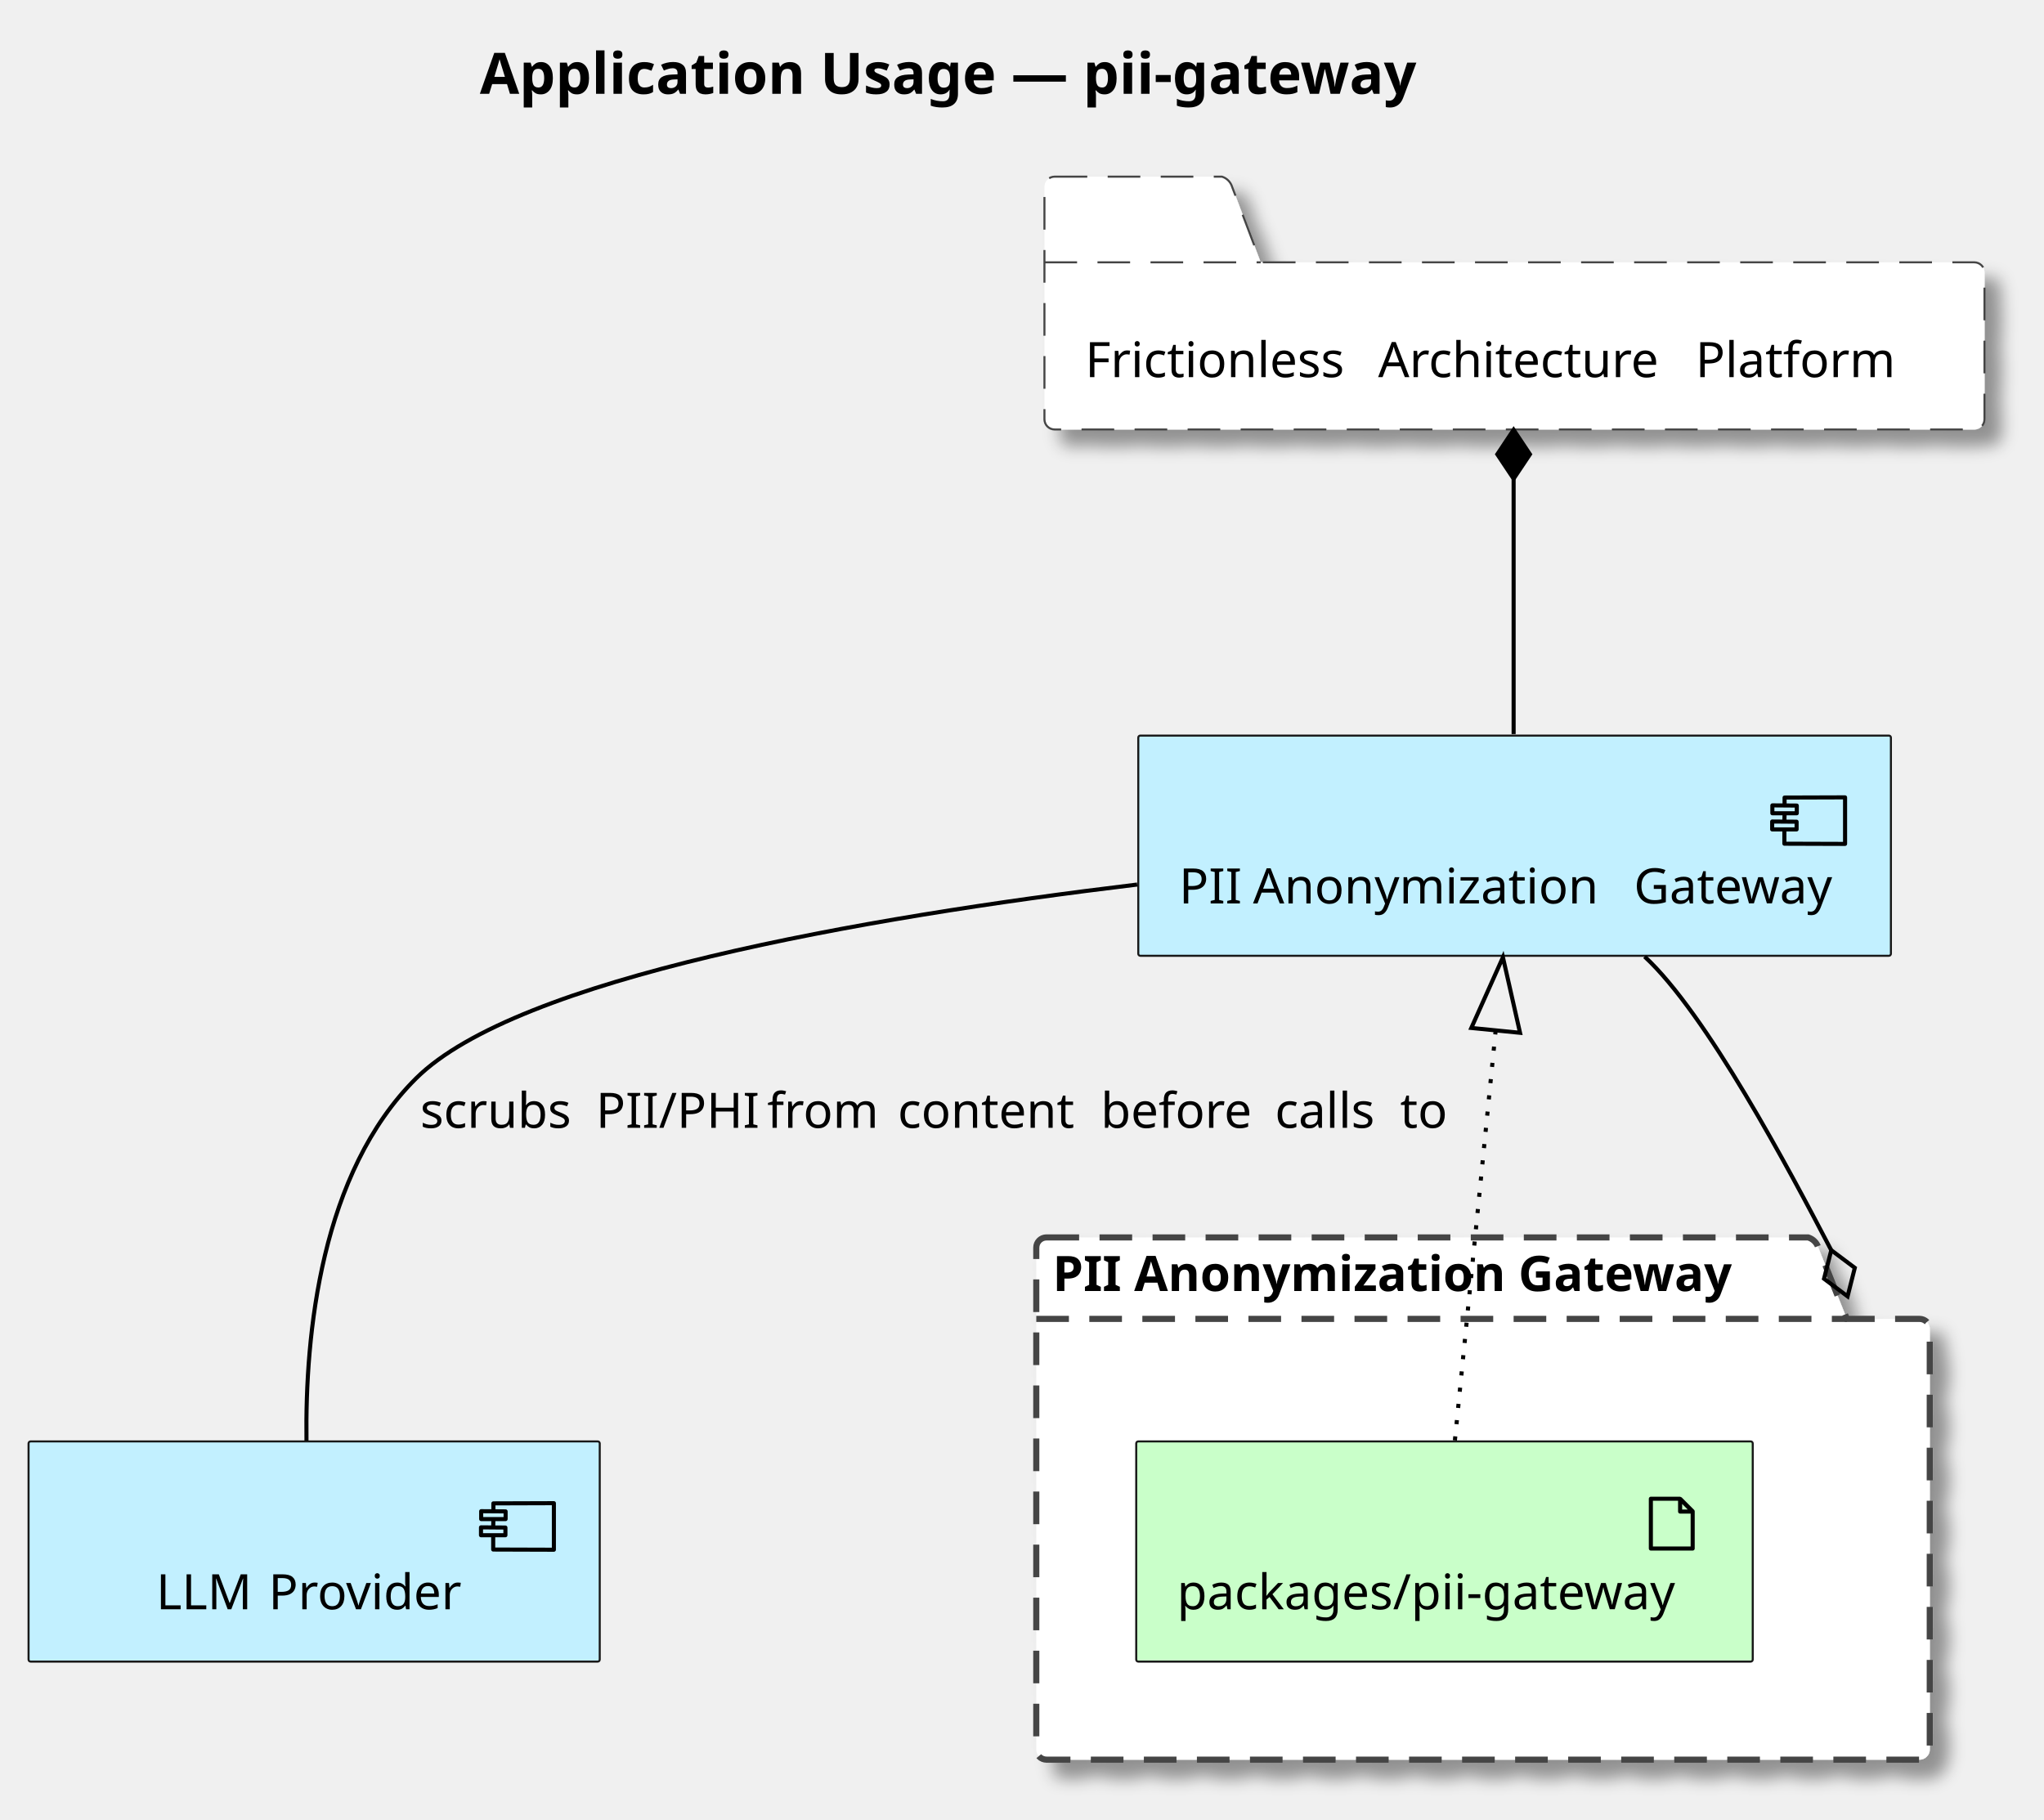
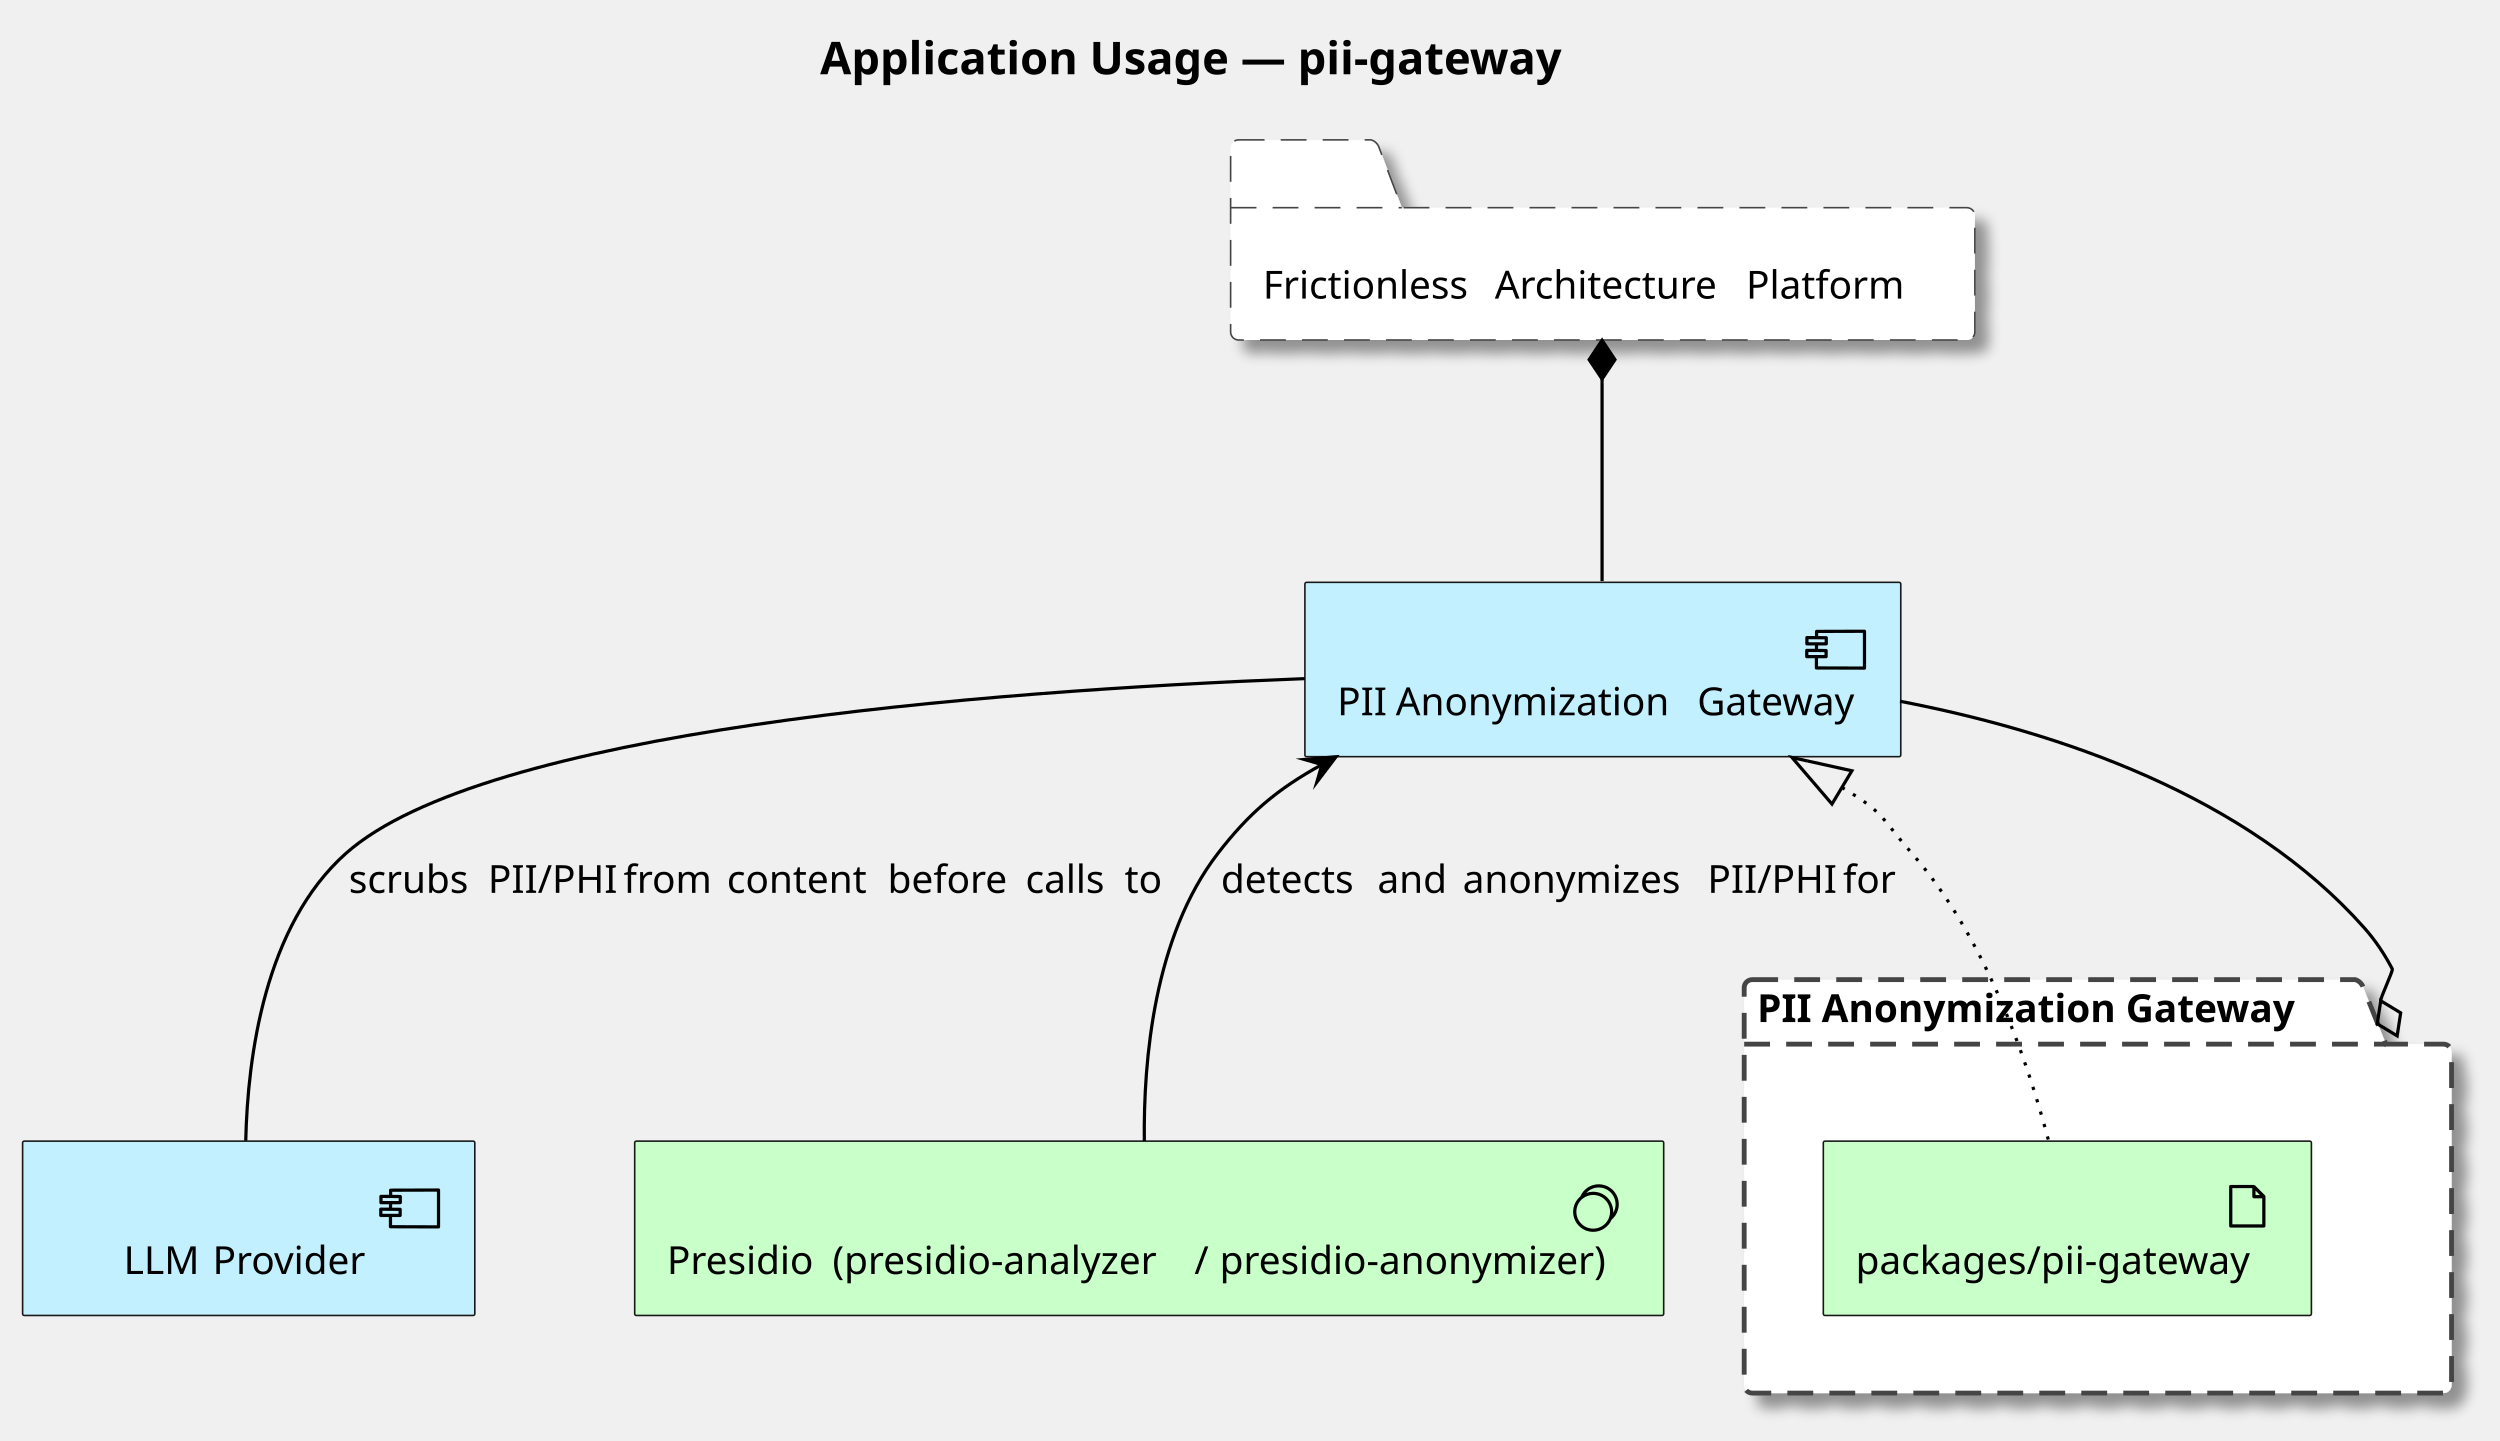
- <svg xmlns="http://www.w3.org/2000/svg" version="1.1" data-diagram-type="DESCRIPTION" style="width:501px;height:446px;background:#FFFFFF;" width="501px" height="446px" viewBox="0 0 501 446" zoomAndPan="magnify" preserveAspectRatio="none" contentStyleType="text/css">
+ <svg xmlns="http://www.w3.org/2000/svg" version="1.1" data-diagram-type="DESCRIPTION" style="width:774px;height:446px;background:#FFFFFF;" width="774px" height="446px" viewBox="0 0 774 446" zoomAndPan="magnify" preserveAspectRatio="none" contentStyleType="text/css">
  <defs>
-     <filter id="f11c7l08b0k9cl" x="-1" y="-1" width="300%" height="300%">
+     <filter id="f3fcrh1wr71gd" x="-1" y="-1" width="300%" height="300%">
      <feGaussianBlur result="blurOut" stdDeviation="2" />
      <feColorMatrix type="matrix" in="blurOut" result="blurOut2" values="0 0 0 0 0 0 0 0 0 0 0 0 0 0 0 0 0 0 .4 0" />
      <feOffset result="blurOut3" in="blurOut2" dx="4" dy="4" />
      <feBlend in="SourceGraphic" in2="blurOut3" mode="normal" />
    </filter>
  </defs>
  <g font-family="sans-serif" lengthAdjust="spacing">
    <g class="title" data-source-line="4">
-       <text x="117.618" y="22.995" fill="#000" font-size="14" textLength="259.178" font-weight="700">Application Usage — pii-gateway</text>
+       <text x="253.911" y="22.995" fill="#000" font-size="14" textLength="259.178" font-weight="700">Application Usage — pii-gateway</text>
    </g>
-     <g class="cluster" data-qualified-name="e_id0305c87937d55f" id="ent0004" data-source-line="340">
-       <path d="M256.5,303.297 L443.184,303.297 A3.75,3.75 0 0 1 445.684,305.797 L452.684,323.266 L470.5,323.266 A2.5,2.5 0 0 1 473,325.766 L473,428.797 A2.5,2.5 0 0 1 470.5,431.297 L256.5,431.297 A2.5,2.5 0 0 1 254,428.797 L254,305.797 A2.5,2.5 0 0 1 256.5,303.297" style="stroke:#444;stroke-width:1.5;stroke-dasharray:8,5;" fill="#FFF" filter="url(#f11c7l08b0k9cl)" />
-       <line x1="254" y1="323.266" x2="452.684" y2="323.266" style="stroke:#444;stroke-width:1.5;stroke-dasharray:8,5;" />
-       <text x="258" y="316.436" fill="#000" font-size="12" textLength="185.684" font-weight="700" font-family="Verdana">PII Anonymization Gateway</text>
+     <g class="cluster" data-qualified-name="e_id0305c87937d55f" id="ent0005" data-source-line="340">
+       <path d="M542.5,303.297 L729.184,303.297 A3.75,3.75 0 0 1 731.684,305.797 L738.684,323.266 L756.5,323.266 A2.5,2.5 0 0 1 759,325.766 L759,428.797 A2.5,2.5 0 0 1 756.5,431.297 L542.5,431.297 A2.5,2.5 0 0 1 540,428.797 L540,305.797 A2.5,2.5 0 0 1 542.5,303.297" style="stroke:#444;stroke-width:1.5;stroke-dasharray:8,5;" fill="#FFF" filter="url(#f3fcrh1wr71gd)" />
+       <line x1="540" y1="323.266" x2="738.684" y2="323.266" style="stroke:#444;stroke-width:1.5;stroke-dasharray:8,5;" />
+       <text x="544" y="316.436" fill="#000" font-size="12" textLength="185.684" font-weight="700" font-family="Verdana">PII Anonymization Gateway</text>
    </g>
-     <g class="entity" data-qualified-name="e_id0305c87937d55f.e_id8b34f5f03beb50" id="ent0005" data-source-line="247">
-       <rect x="278.5" y="353.297" width="151.109" height="53.969" fill="#C9FFC9" style="stroke:#181818;stroke-width:0.5;" rx="0.5" ry="0.5" />
-       <path d="M404.639,366.847 A0.5,0.5 0 0 0 404.139,367.347 L404.139,379.556 A0.5,0.5 0 0 0 404.639,380.056 L414.887,380.056 A0.5,0.5 0 0 0 415.387,379.556 L415.387,370.429 A0.5,0.5 0 0 0 415.241,370.076 L412.161,366.994 A0.5,0.5 0 0 0 412.034,366.968 A0.5,0.5 0 0 0 411.741,366.847 M405.139,367.847 L411.307,367.847 L411.307,370.496 A0.5,0.5 0 0 0 411.807,370.995 L414.387,370.995 L414.387,379.056 L405.139,379.056 M412.307,368.62 L413.68,369.996 L412.307,369.996" fill="#000" />
-       <text x="288.5" y="394.436" fill="#000" font-size="12" textLength="131.109" font-family="Verdana">packages/pii-gateway</text>
+     <g class="entity" data-qualified-name="e_id0305c87937d55f.e_id8b34f5f03beb50" id="ent0006" data-source-line="247">
+       <rect x="564.5" y="353.297" width="151.109" height="53.969" fill="#C9FFC9" style="stroke:#181818;stroke-width:0.5;" rx="0.5" ry="0.5" />
+       <path d="M690.639,366.847 A0.5,0.5 0 0 0 690.139,367.347 L690.139,379.556 A0.5,0.5 0 0 0 690.639,380.056 L700.887,380.056 A0.5,0.5 0 0 0 701.387,379.556 L701.387,370.429 A0.5,0.5 0 0 0 701.241,370.076 L698.161,366.994 A0.5,0.5 0 0 0 698.034,366.968 A0.5,0.5 0 0 0 697.741,366.847 M691.139,367.847 L697.307,367.847 L697.307,370.496 A0.5,0.5 0 0 0 697.807,370.995 L700.387,370.995 L700.387,379.056 L691.139,379.056 M698.307,368.62 L699.68,369.996 L698.307,369.996" fill="#000" />
+       <text x="574.5" y="394.436" fill="#000" font-size="12" textLength="131.109" font-family="Verdana">packages/pii-gateway</text>
    </g>
    <g class="entity" data-qualified-name="e_id54dd4701dbf151" id="ent0001" data-source-line="340">
-       <path d="M258.5,43.297 L299.5,43.297 A3.75,3.75 0 0 1 302,45.797 L309,64.297 L483.914,64.297 A2.5,2.5 0 0 1 486.414,66.797 L486.414,102.766 A2.5,2.5 0 0 1 483.914,105.266 L258.5,105.266 A2.5,2.5 0 0 1 256,102.766 L256,45.797 A2.5,2.5 0 0 1 258.5,43.297" style="stroke:#444;stroke-width:0.5;stroke-dasharray:8,5;" fill="#FFF" filter="url(#f11c7l08b0k9cl)" />
-       <line x1="256" y1="64.297" x2="309" y2="64.297" style="stroke:#444;stroke-width:0.5;stroke-dasharray:8,5;" />
-       <text x="266" y="92.436" fill="#000" font-size="12" textLength="67.975" font-family="Verdana">Frictionless</text>
-       <text x="333.975" y="92.436" fill="#000" font-size="12" font-family="Verdana"> </text>
-       <text x="337.789" y="92.436" fill="#000" font-size="12" textLength="73.992" font-family="Verdana">Architecture</text>
-       <text x="411.781" y="92.436" fill="#000" font-size="12" font-family="Verdana"> </text>
-       <text x="415.596" y="92.436" fill="#000" font-size="12" textLength="50.818" font-family="Verdana">Platform</text>
+       <path d="M383.5,43.297 L424.5,43.297 A3.75,3.75 0 0 1 427,45.797 L434,64.297 L608.914,64.297 A2.5,2.5 0 0 1 611.414,66.797 L611.414,102.766 A2.5,2.5 0 0 1 608.914,105.266 L383.5,105.266 A2.5,2.5 0 0 1 381,102.766 L381,45.797 A2.5,2.5 0 0 1 383.5,43.297" style="stroke:#444;stroke-width:0.5;stroke-dasharray:8,5;" fill="#FFF" filter="url(#f3fcrh1wr71gd)" />
+       <line x1="381" y1="64.297" x2="434" y2="64.297" style="stroke:#444;stroke-width:0.5;stroke-dasharray:8,5;" />
+       <text x="391" y="92.436" fill="#000" font-size="12" textLength="67.975" font-family="Verdana">Frictionless</text>
+       <text x="458.975" y="92.436" fill="#000" font-size="12" font-family="Verdana"> </text>
+       <text x="462.789" y="92.436" fill="#000" font-size="12" textLength="73.992" font-family="Verdana">Architecture</text>
+       <text x="536.781" y="92.436" fill="#000" font-size="12" font-family="Verdana"> </text>
+       <text x="540.596" y="92.436" fill="#000" font-size="12" textLength="50.818" font-family="Verdana">Platform</text>
    </g>
    <g class="entity" data-qualified-name="e_idc7fc80ba220752" id="ent0002" data-source-line="167">
-       <rect x="279" y="180.297" width="184.479" height="53.969" fill="#C2F0FF" style="stroke:#181818;stroke-width:0.5;" rx="0.5" ry="0.5" />
-       <path d="M452.239,194.936 L437.413,194.983 A0.5,0.5 0 0 0 436.913,195.483 L436.913,196.92 L434.425,196.901 A0.5,0.5 0 0 0 433.92,197.401 L433.92,199.336 A0.5,0.5 0 0 0 434.42,199.836 L436.901,199.836 L436.877,200.879 L434.378,200.859 A0.5,0.5 0 0 0 433.874,201.36 L433.874,203.295 A0.5,0.5 0 0 0 434.373,203.795 L436.866,203.795 L436.866,206.797 A0.5,0.5 0 0 0 437.366,207.297 L452.239,207.344 A0.5,0.5 0 0 0 452.741,206.844 L452.741,195.436 A0.5,0.5 0 0 0 452.239,194.936 M451.74,195.938 L451.74,206.342 L437.865,206.299 L437.865,203.795 L440.36,203.795 A0.5,0.5 0 0 0 440.859,203.295 L440.859,201.407 A0.5,0.5 0 0 0 440.363,200.907 L437.877,200.887 L437.901,199.836 L440.406,199.836 A0.5,0.5 0 0 0 440.906,199.336 L440.906,197.447 A0.5,0.5 0 0 0 440.41,196.948 L437.912,196.928 L437.912,195.981 M434.92,197.905 L439.907,197.943 L439.907,198.836 L434.92,198.836 M434.873,201.864 L439.86,201.903 L439.86,202.795 L434.873,202.795" fill="#000" />
-       <text x="289" y="221.436" fill="#000" font-size="12" textLength="14.314" font-family="Verdana">PII</text>
-       <text x="303.314" y="221.436" fill="#000" font-size="12" font-family="Verdana"> </text>
-       <text x="307.129" y="221.436" fill="#000" font-size="12" textLength="89.525" font-family="Verdana">Anonymization</text>
-       <text x="396.654" y="221.436" fill="#000" font-size="12" font-family="Verdana"> </text>
-       <text x="400.469" y="221.436" fill="#000" font-size="12" textLength="53.01" font-family="Verdana">Gateway</text>
+       <rect x="404" y="180.297" width="184.479" height="53.969" fill="#C2F0FF" style="stroke:#181818;stroke-width:0.5;" rx="0.5" ry="0.5" />
+       <path d="M577.239,194.936 L562.413,194.983 A0.5,0.5 0 0 0 561.913,195.483 L561.913,196.92 L559.425,196.901 A0.5,0.5 0 0 0 558.92,197.401 L558.92,199.336 A0.5,0.5 0 0 0 559.42,199.836 L561.901,199.836 L561.877,200.879 L559.378,200.859 A0.5,0.5 0 0 0 558.874,201.36 L558.874,203.295 A0.5,0.5 0 0 0 559.373,203.795 L561.866,203.795 L561.866,206.797 A0.5,0.5 0 0 0 562.366,207.297 L577.239,207.344 A0.5,0.5 0 0 0 577.741,206.844 L577.741,195.436 A0.5,0.5 0 0 0 577.239,194.936 M576.74,195.938 L576.74,206.342 L562.865,206.299 L562.865,203.795 L565.36,203.795 A0.5,0.5 0 0 0 565.859,203.295 L565.859,201.407 A0.5,0.5 0 0 0 565.363,200.907 L562.877,200.887 L562.901,199.836 L565.406,199.836 A0.5,0.5 0 0 0 565.906,199.336 L565.906,197.447 A0.5,0.5 0 0 0 565.41,196.948 L562.912,196.928 L562.912,195.981 M559.92,197.905 L564.907,197.943 L564.907,198.836 L559.92,198.836 M559.873,201.864 L564.86,201.903 L564.86,202.795 L559.873,202.795" fill="#000" />
+       <text x="414" y="221.436" fill="#000" font-size="12" textLength="14.314" font-family="Verdana">PII</text>
+       <text x="428.314" y="221.436" fill="#000" font-size="12" font-family="Verdana"> </text>
+       <text x="432.129" y="221.436" fill="#000" font-size="12" textLength="89.525" font-family="Verdana">Anonymization</text>
+       <text x="521.654" y="221.436" fill="#000" font-size="12" font-family="Verdana"> </text>
+       <text x="525.469" y="221.436" fill="#000" font-size="12" textLength="53.01" font-family="Verdana">Gateway</text>
    </g>
    <g class="entity" data-qualified-name="e_id2610ae0cc2cc50" id="ent0003" data-source-line="167">
      <rect x="7" y="353.297" width="140" height="53.969" fill="#C2F0FF" style="stroke:#181818;stroke-width:0.5;" rx="0.5" ry="0.5" />
      <path d="M135.76,367.936 L120.934,367.983 A0.5,0.5 0 0 0 120.434,368.483 L120.434,369.92 L117.946,369.901 A0.5,0.5 0 0 0 117.442,370.401 L117.442,372.336 A0.5,0.5 0 0 0 117.942,372.836 L120.422,372.836 L120.399,373.879 L117.899,373.859 A0.5,0.5 0 0 0 117.395,374.36 L117.395,376.295 A0.5,0.5 0 0 0 117.895,376.795 L120.387,376.795 L120.387,379.797 A0.5,0.5 0 0 0 120.888,380.297 L135.761,380.344 A0.5,0.5 0 0 0 136.262,379.844 L136.262,368.436 A0.5,0.5 0 0 0 135.761,367.936 M135.262,368.938 L135.262,379.342 L121.387,379.299 L121.387,376.795 L123.881,376.795 A0.5,0.5 0 0 0 124.381,376.295 L124.381,374.407 A0.5,0.5 0 0 0 123.885,373.907 L121.399,373.887 L121.422,372.836 L123.928,372.836 A0.5,0.5 0 0 0 124.428,372.336 L124.428,370.447 A0.5,0.5 0 0 0 123.932,369.948 L121.434,369.928 L121.434,368.981 M118.442,370.905 L123.428,370.943 L123.428,371.836 L118.442,371.836 M118.395,374.864 L123.381,374.903 L123.381,375.795 L118.395,375.795" fill="#000" />
      <text x="38.29" y="394.436" fill="#000" font-size="12" textLength="23.725" font-family="Verdana">LLM</text>
      <text x="62.015" y="394.436" fill="#000" font-size="12" font-family="Verdana"> </text>
      <text x="65.829" y="394.436" fill="#000" font-size="12" textLength="49.881" font-family="Verdana">Provider</text>
    </g>
-     <g class="link" data-entity-1="ent0001" data-entity-2="ent0002" id="lnk6" data-source-line="349" data-link-type="composition">
-       <path d="M371,117.347 C371,139.857 371,158.367 371,179.927" style="stroke:#000;stroke-width:1;" fill="none" id="e_id54dd4701dbf151-backto-e_idc7fc80ba220752" />
-       <polygon points="371,105.347,367,111.347,371,117.347,375,111.347,371,105.347" fill="#000" style="stroke:#000;stroke-width:1;stroke-linejoin:miter;stroke-miterlimit:10;" />
-       <text x="372" y="147.436" fill="#000" font-size="12" font-family="Verdana"> </text>
+     <g class="entity" data-qualified-name="e_idd46328fd3f165d" id="ent0004" data-source-line="210">
+       <rect x="196.5" y="353.297" width="318.576" height="53.969" fill="#C9FFC9" style="stroke:#181818;stroke-width:0.5;" rx="0.5" ry="0.5" />
+       <path d="M495.066,366.647 C492.541,366.609 490.247,368.106 489.26,370.418 C487.886,371.574 487.02,373.313 487.043,375.245 C487.084,378.664 489.897,381.416 493.316,381.381 C495.848,381.355 498.016,379.808 498.959,377.618 A0.5,0.5 0 0 0 498.97,377.608 C500.952,375.94 501.691,373.212 500.822,370.772 C499.953,368.332 497.656,366.686 495.066,366.647 M495.051,367.647 C497.226,367.68 499.149,369.058 499.879,371.108 C500.409,372.597 500.228,374.209 499.451,375.517 C499.458,375.385 499.462,375.252 499.46,375.118 C499.431,371.698 496.628,368.938 493.209,368.961 A0.5,0.5 0 0 0 493.189,368.969 A0.5,0.5 0 0 0 493.167,368.961 C492.453,368.971 491.768,369.102 491.131,369.334 C492.117,368.259 493.532,367.624 495.05,367.647 M493.199,369.954 A0.5,0.5 0 0 0 493.217,369.962 C496.096,369.942 498.436,372.248 498.461,375.128 C498.485,378.007 496.184,380.352 493.304,380.382 C490.425,380.411 488.077,378.113 488.043,375.233 C488.024,373.645 488.713,372.217 489.818,371.249 A0.5,0.5 0 0 0 490.083,371.031 C490.942,370.374 492.014,369.978 493.181,369.962 A0.5,0.5 0 0 0 493.199,369.954" fill="#000" />
+       <text x="206.5" y="394.436" fill="#000" font-size="12" textLength="47.432" font-family="Verdana">Presidio</text>
+       <text x="253.932" y="394.436" fill="#000" font-size="12" font-family="Verdana"> </text>
+       <text x="257.746" y="394.436" fill="#000" font-size="12" textLength="108.188" font-family="Verdana">(presidio-analyzer</text>
+       <text x="365.934" y="394.436" fill="#000" font-size="12" font-family="Verdana"> </text>
+       <text x="369.748" y="394.436" fill="#000" font-size="12" font-family="Verdana">/</text>
+       <text x="373.791" y="394.436" fill="#000" font-size="12" font-family="Verdana"> </text>
+       <text x="377.605" y="394.436" fill="#000" font-size="12" textLength="127.471" font-family="Verdana">presidio-anonymizer)</text>
    </g>
-     <g class="link" data-entity-1="ent0002" data-entity-2="ent0003" id="lnk7" data-source-line="349" data-link-type="association">
-       <path d="M278.73,216.807 C211.04,224.967 126.77,239.737 102,264.297 C78.64,287.457 74.77,326.967 75.12,353.107" style="stroke:#000;stroke-width:1;" fill="none" id="e_idc7fc80ba220752-e_id2610ae0cc2cc50" />
-       <text x="103" y="276.436" fill="#000" font-size="12" textLength="39.258" font-family="Verdana">scrubs</text>
-       <text x="142.258" y="276.436" fill="#000" font-size="12" font-family="Verdana"> </text>
-       <text x="146.072" y="276.436" fill="#000" font-size="12" textLength="38.156" font-family="Verdana">PII/PHI</text>
-       <text x="184.229" y="276.436" fill="#000" font-size="12" font-family="Verdana"> </text>
-       <text x="188.043" y="276.436" fill="#000" font-size="12" textLength="28.189" font-family="Verdana">from</text>
-       <text x="216.232" y="276.436" fill="#000" font-size="12" font-family="Verdana"> </text>
-       <text x="220.047" y="276.436" fill="#000" font-size="12" textLength="45.943" font-family="Verdana">content</text>
-       <text x="265.99" y="276.436" fill="#000" font-size="12" font-family="Verdana"> </text>
-       <text x="269.805" y="276.436" fill="#000" font-size="12" textLength="38.883" font-family="Verdana">before</text>
-       <text x="308.688" y="276.436" fill="#000" font-size="12" font-family="Verdana"> </text>
-       <text x="312.502" y="276.436" fill="#000" font-size="12" textLength="26.871" font-family="Verdana">calls</text>
-       <text x="339.373" y="276.436" fill="#000" font-size="12" font-family="Verdana"> </text>
-       <text x="343.188" y="276.436" fill="#000" font-size="12" textLength="12.047" font-family="Verdana">to</text>
+     <g class="link" data-entity-1="ent0001" data-entity-2="ent0002" id="lnk7" data-source-line="349" data-link-type="composition">
+       <path d="M496,117.347 C496,139.857 496,158.367 496,179.927" style="stroke:#000;stroke-width:1;" fill="none" id="e_id54dd4701dbf151-backto-e_idc7fc80ba220752" />
+       <polygon points="496,105.347,492,111.347,496,117.347,500,111.347,496,105.347" fill="#000" style="stroke:#000;stroke-width:1;stroke-linejoin:miter;stroke-miterlimit:10;" />
+       <text x="497" y="147.436" fill="#000" font-size="12" font-family="Verdana"> </text>
    </g>
-     <g class="link" data-entity-1="ent0002" data-entity-2="ent0005" id="lnk9" data-source-line="349" data-link-type="extension">
-       <path d="M366.602,252.549 C363.402,284.779 359.79,321.087 356.59,353.207" style="stroke:#000;stroke-width:1;stroke-dasharray:1,3;" fill="none" id="e_idc7fc80ba220752-backto-e_id8b34f5f03beb50" />
-       <polygon points="368.38,234.637,360.631,251.956,372.572,253.142,368.38,234.637" fill="none" style="stroke:#000;stroke-width:1;stroke-linejoin:miter;stroke-miterlimit:10;" />
-       <text x="366" y="276.436" fill="#000" font-size="12" font-family="Verdana"> </text>
+     <g class="link" data-entity-1="ent0002" data-entity-2="ent0003" id="lnk8" data-source-line="349" data-link-type="association">
+       <path d="M403.95,210.097 C302.99,213.997 149.61,226.217 107,264.297 C82.08,286.567 76.68,326.707 76.08,353.177" style="stroke:#000;stroke-width:1;" fill="none" id="e_idc7fc80ba220752-e_id2610ae0cc2cc50" />
+       <text x="108" y="276.436" fill="#000" font-size="12" textLength="39.258" font-family="Verdana">scrubs</text>
+       <text x="147.258" y="276.436" fill="#000" font-size="12" font-family="Verdana"> </text>
+       <text x="151.072" y="276.436" fill="#000" font-size="12" textLength="38.156" font-family="Verdana">PII/PHI</text>
+       <text x="189.229" y="276.436" fill="#000" font-size="12" font-family="Verdana"> </text>
+       <text x="193.043" y="276.436" fill="#000" font-size="12" textLength="28.189" font-family="Verdana">from</text>
+       <text x="221.232" y="276.436" fill="#000" font-size="12" font-family="Verdana"> </text>
+       <text x="225.047" y="276.436" fill="#000" font-size="12" textLength="45.943" font-family="Verdana">content</text>
+       <text x="270.99" y="276.436" fill="#000" font-size="12" font-family="Verdana"> </text>
+       <text x="274.805" y="276.436" fill="#000" font-size="12" textLength="38.883" font-family="Verdana">before</text>
+       <text x="313.688" y="276.436" fill="#000" font-size="12" font-family="Verdana"> </text>
+       <text x="317.502" y="276.436" fill="#000" font-size="12" textLength="26.871" font-family="Verdana">calls</text>
+       <text x="344.373" y="276.436" fill="#000" font-size="12" font-family="Verdana"> </text>
+       <text x="348.188" y="276.436" fill="#000" font-size="12" textLength="12.047" font-family="Verdana">to</text>
    </g>
-     <g class="link" data-entity-1="ent0004" data-entity-2="ent0002" id="lnk10" data-source-line="349" data-link-type="aggregation">
-       <path d="M448.855,306.433 C438.345,286.323 418.35,248.567 403.11,234.467" style="stroke:#000;stroke-width:1;" fill="none" id="e_id0305c87937d55f-backto-e_idc7fc80ba220752" />
-       <polygon points="452.857,317.746,454.627,310.755,448.855,306.433,447.085,313.423,452.857,317.746" fill="none" style="stroke:#000;stroke-width:1;stroke-linejoin:miter;stroke-miterlimit:10;" />
-       <text x="441" y="276.436" fill="#000" font-size="12" font-family="Verdana"> </text>
+     <g class="link" data-entity-1="ent0002" data-entity-2="ent0006" id="lnk10" data-source-line="349" data-link-type="extension">
+       <path d="M570.262,243.786 C583.752,251.866 581.71,252.537 592,264.297 C614.52,290.017 627.52,327.797 634.18,352.947" style="stroke:#000;stroke-width:1;stroke-dasharray:1,3;" fill="none" id="e_idc7fc80ba220752-backto-e_id8b34f5f03beb50" />
+       <polygon points="554.82,234.537,567.179,248.933,573.345,238.639,554.82,234.537" fill="none" style="stroke:#000;stroke-width:1;stroke-linejoin:miter;stroke-miterlimit:10;" />
+       <text x="603" y="276.436" fill="#000" font-size="12" font-family="Verdana"> </text>
+     </g>
+     <g class="link" data-entity-1="ent0002" data-entity-2="ent0004" id="lnk12" data-source-line="349" data-link-type="dependency">
+       <path d="M409.27,236.708 C395.3,244.398 386.61,251.807 377,264.297 C357.32,289.877 353.99,328.037 354.28,353.297" style="stroke:#000;stroke-width:1;" fill="none" id="e_idc7fc80ba220752-backto-e_idd46328fd3f165d" />
+       <polygon points="413.65,234.297,403.837,235.133,409.27,236.708,407.695,242.141,413.65,234.297" fill="#000" style="stroke:#000;stroke-width:1;stroke-linejoin:miter;stroke-miterlimit:10;" />
+       <text x="378" y="276.436" fill="#000" font-size="12" textLength="44.643" font-family="Verdana">detects</text>
+       <text x="422.643" y="276.436" fill="#000" font-size="12" font-family="Verdana"> </text>
+       <text x="426.457" y="276.436" fill="#000" font-size="12" textLength="22.576" font-family="Verdana">and</text>
+       <text x="449.033" y="276.436" fill="#000" font-size="12" font-family="Verdana"> </text>
+       <text x="452.848" y="276.436" fill="#000" font-size="12" textLength="71.965" font-family="Verdana">anonymizes</text>
+       <text x="524.813" y="276.436" fill="#000" font-size="12" font-family="Verdana"> </text>
+       <text x="528.627" y="276.436" fill="#000" font-size="12" textLength="38.156" font-family="Verdana">PII/PHI</text>
+       <text x="566.783" y="276.436" fill="#000" font-size="12" font-family="Verdana"> </text>
+       <text x="570.598" y="276.436" fill="#000" font-size="12" textLength="16.5" font-family="Verdana">for</text>
+     </g>
+     <g class="link" data-entity-1="ent0005" data-entity-2="ent0002" id="lnk13" data-source-line="349" data-link-type="aggregation">
+       <path d="M737.078,309.844 C736.793,309.264 740.958,300.569 740.659,299.998 C738.268,295.429 735.41,291.139 732,287.297 C695.73,246.417 637.68,226.647 588.23,217.107" style="stroke:#000;stroke-width:1;" fill="none" id="e_id0305c87937d55f-backto-e_idc7fc80ba220752" />
+       <polygon points="742.162,320.713,743.243,313.584,737.078,309.844,735.997,316.973,742.162,320.713" fill="none" style="stroke:#000;stroke-width:1;stroke-linejoin:miter;stroke-miterlimit:10;" />
+       <text x="723" y="276.436" fill="#000" font-size="12" font-family="Verdana"> </text>
    </g>
  </g>
</svg>
